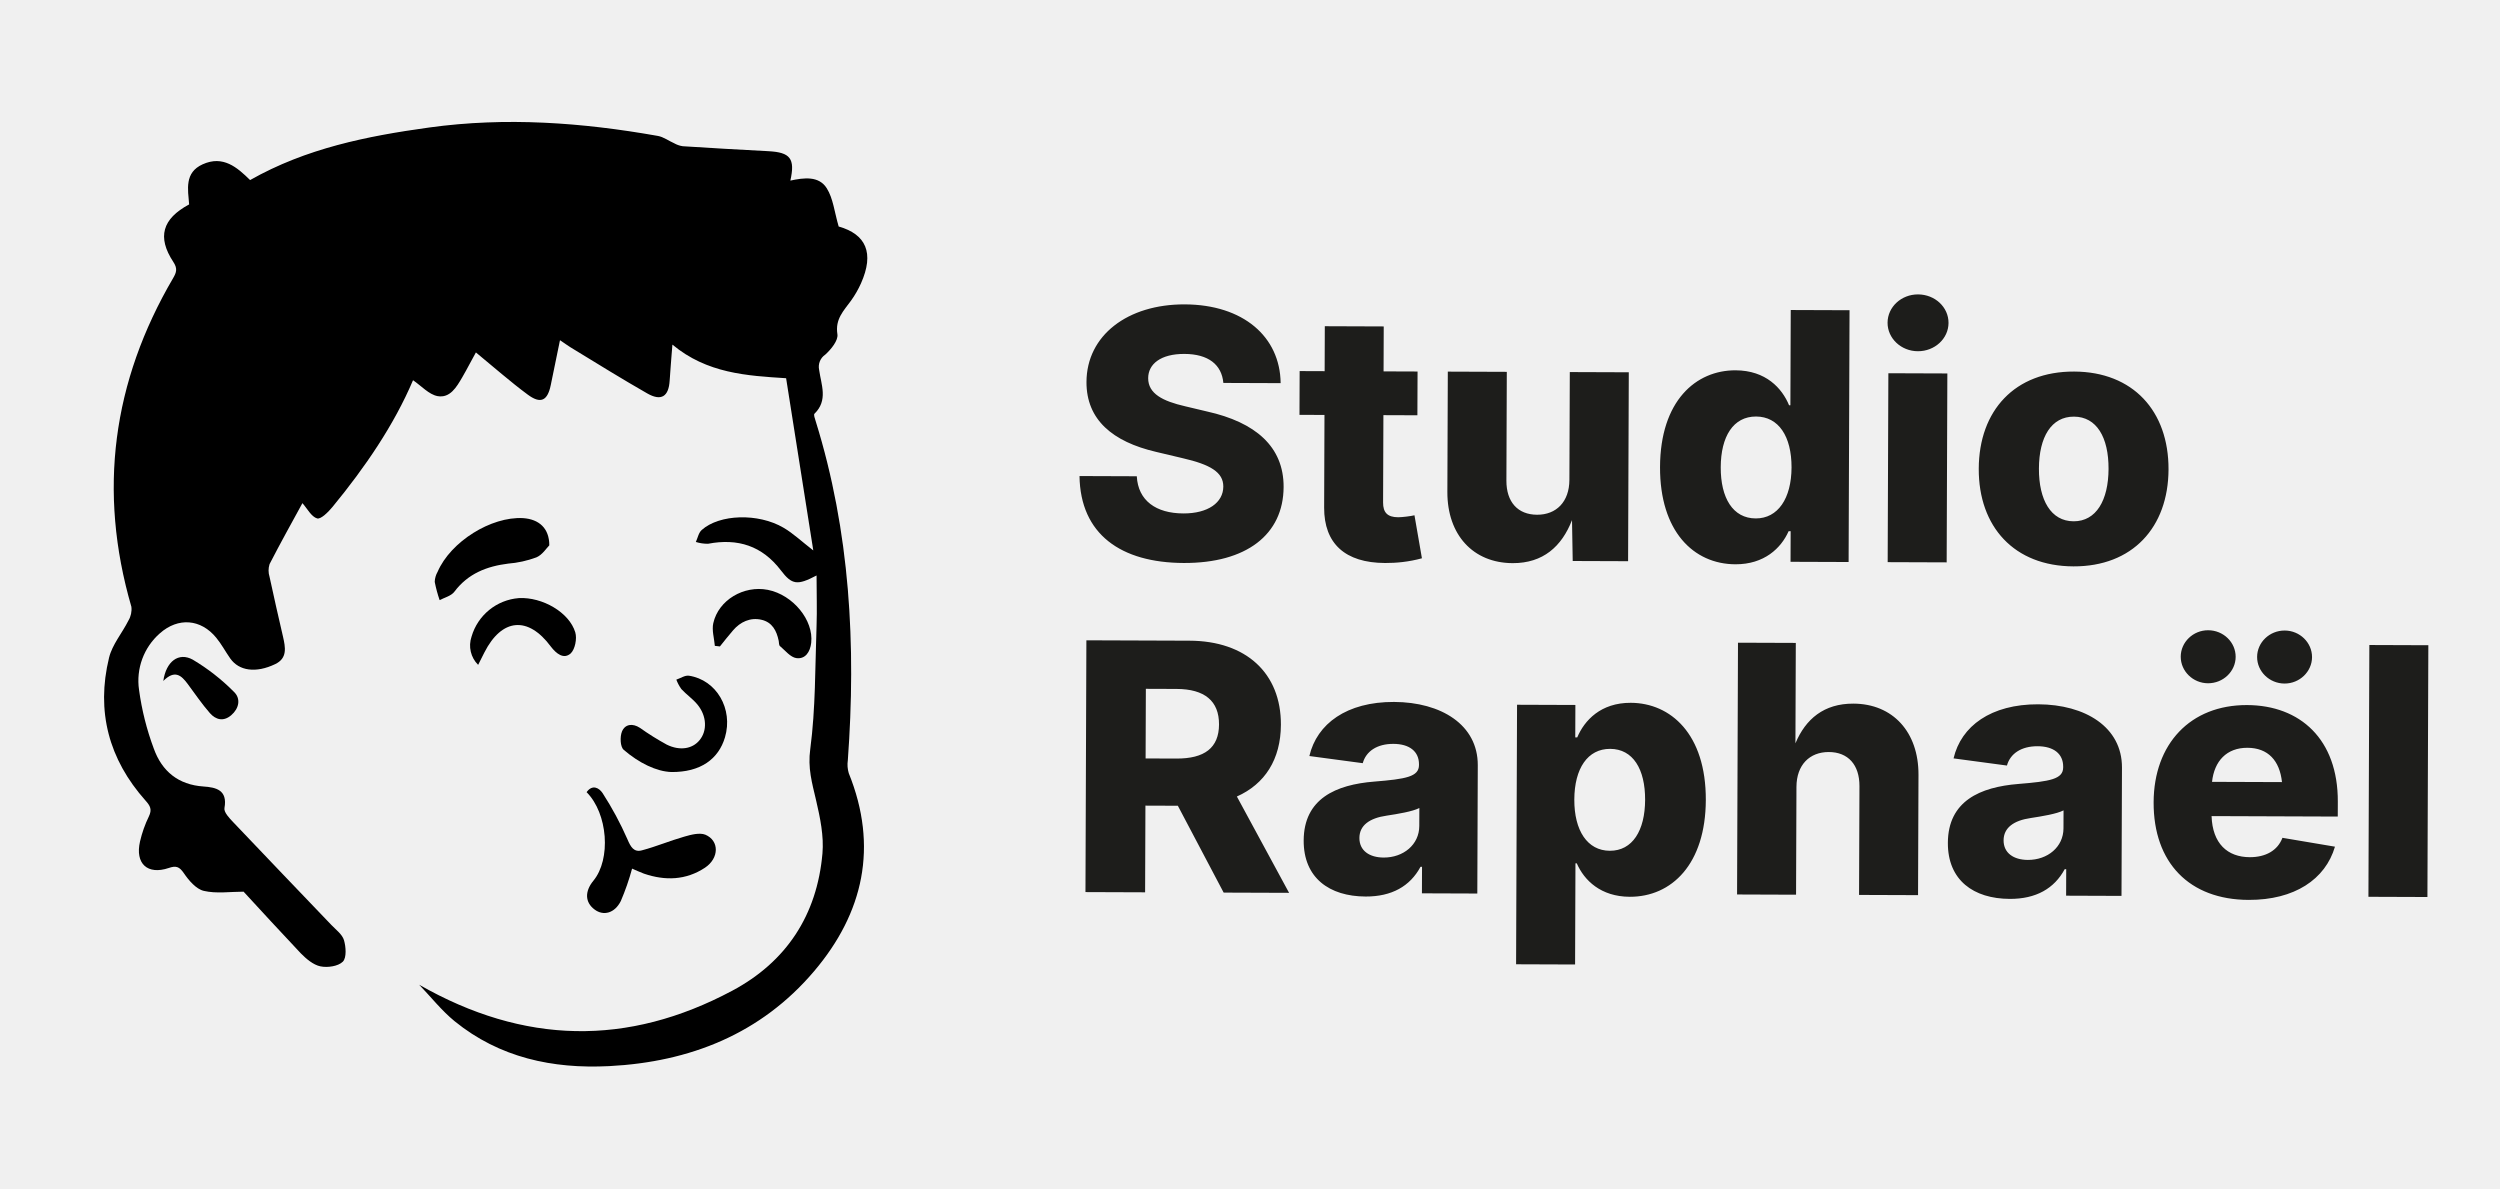
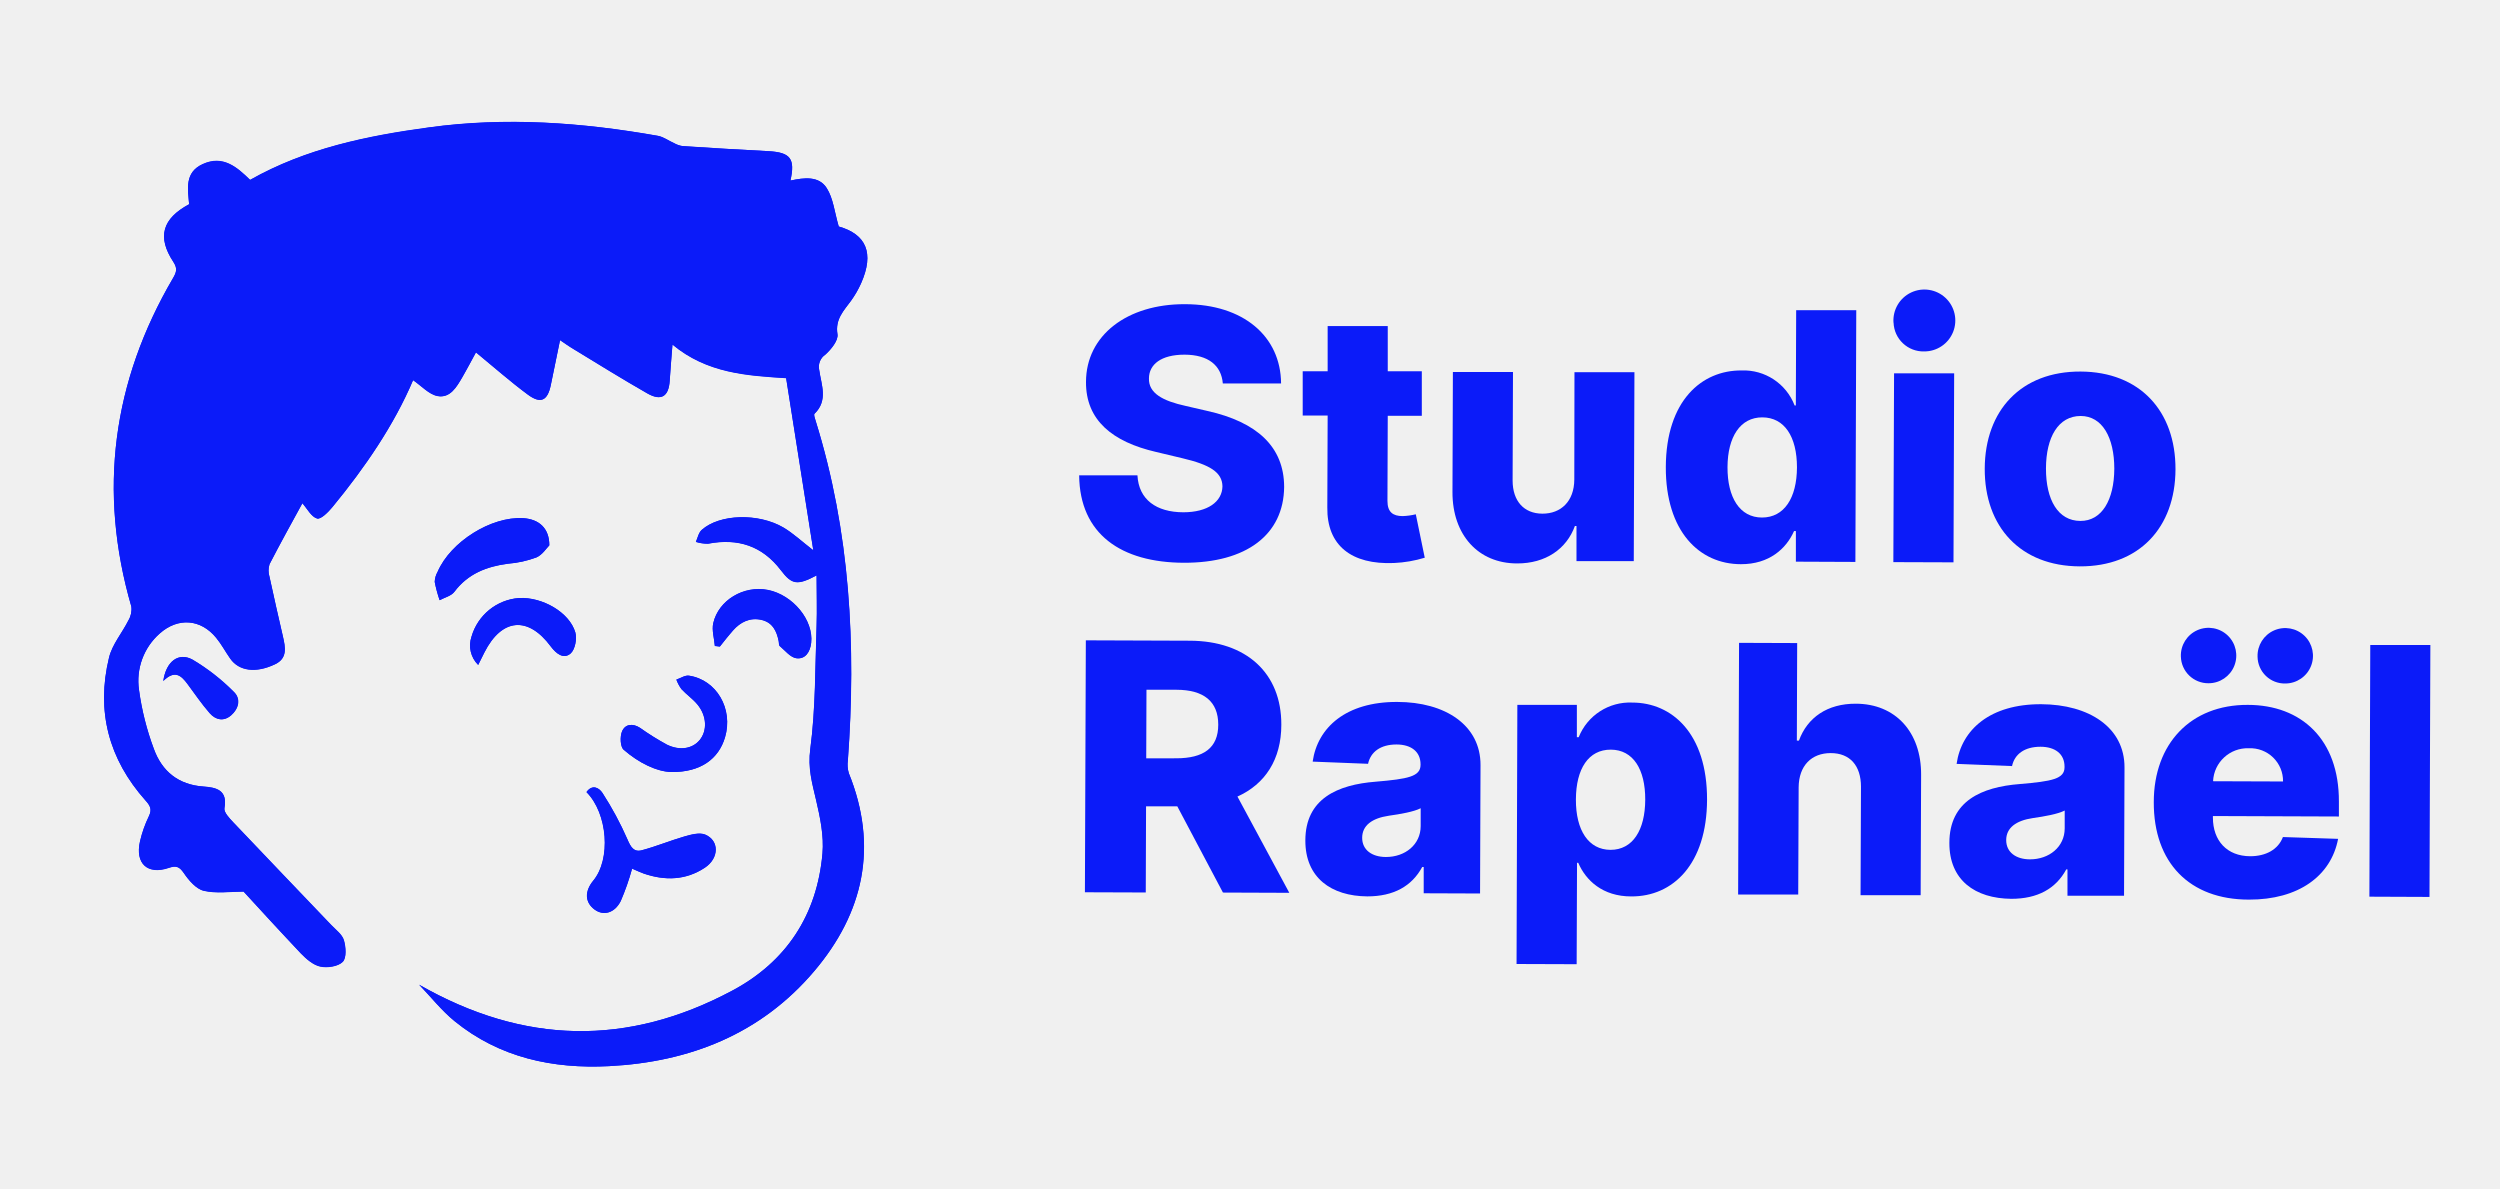
<svg xmlns="http://www.w3.org/2000/svg" id="Calque_1" data-name="Calque 1" viewBox="0 0 595.28 282.99">
  <defs>
-     <style>.cls-1{fill:#fff;}.cls-2{font-size:82.41px;fill:#1d1d1b;font-family:Inter-ExtraBold, Inter;font-weight:800;}</style>
+     <style>.cls-1{fill:#0b1bf9;}</style>
  </defs>
  <path class="cls-1" d="M99.8,234.47c2.8,2.91,5.34,6.15,8.45,8.68,10.71,8.71,23.37,11.39,36.8,10.71,19.24-1,36.16-7.68,48.81-22.59,11.8-13.9,15.32-29.72,8.26-47.17a7.16,7.16,0,0,1-.22-3.07c2-27.36.55-54.38-7.66-80.77-.18-.58-.53-1.51-.28-1.75,3.28-3.18,1.6-6.91,1.11-10.42a3.49,3.49,0,0,1,1.46-3.65c1.38-1.24,3.13-3.39,2.89-4.86-.58-3.61,1.51-5.61,3.25-8a23.56,23.56,0,0,0,2.36-4.1c3.24-7.27,1.19-11.7-5.31-13.55-1-3.44-1.3-6.67-2.84-9.11-1.87-3-5.44-2.52-8.66-1.82,1.17-5.22,0-6.69-5.2-7q-10.26-.54-20.53-1.23a5.92,5.92,0,0,1-2-.7c-1.3-.57-2.53-1.51-3.89-1.75-18.06-3.18-36.2-4.51-54.47-2-14.77,2-29.29,5-42.58,12.49-3.09-3-6.44-6-11.3-3.75-4.37,2-3.5,6-3.22,9.55-6.4,3.43-7.65,7.8-3.76,13.7,1,1.54.79,2.42-.06,3.87-14.44,24.65-17.9,50.7-9.93,78.23a5.17,5.17,0,0,1-.7,3.28c-1.49,3-3.86,5.72-4.62,8.87-3.1,12.76-.07,24.2,8.68,34,1.15,1.28,1.6,2.14.8,3.79a28.15,28.15,0,0,0-2.1,5.94c-1.22,5.27,1.8,8.05,6.87,6.32,1.69-.58,2.49-.33,3.56,1.24,1.18,1.73,2.92,3.79,4.76,4.22,3,.7,6.28.19,9.47.19C62.32,217,66.89,222,71.62,227c1.28,1.34,2.92,2.8,4.61,3.17s4.25,0,5.36-1.11c.93-.93.75-3.53.27-5.15-.4-1.37-1.89-2.46-3-3.6C71.1,212.12,63.27,204,55.52,195.81c-.92-1-2.28-2.41-2.09-3.38.83-4.34-2-4.92-5-5.13-6-.44-9.9-3.69-11.82-9a64.92,64.92,0,0,1-3.52-14,15,15,0,0,1,4.95-13.46c4.35-3.86,9.76-3.44,13.43,1.05,1.26,1.53,2.19,3.31,3.34,4.94,2.09,3,6.1,3.53,10.67,1.35,3-1.42,2.46-4,1.88-6.59-1.08-4.73-2.18-9.45-3.19-14.19a5,5,0,0,1,0-3.05c2.59-5,5.35-10,7.82-14.51,1.16,1.3,2.11,3.23,3.51,3.64.9.26,2.68-1.55,3.67-2.76C87,111.2,93.85,101.13,98.37,90.5c2,1.37,3.76,3.38,5.83,3.78,3,.58,4.53-2.15,5.88-4.46,1.2-2.06,2.3-4.17,3.26-5.94,4.21,3.45,8.14,6.94,12.35,10.05,3.08,2.28,4.7,1.46,5.47-2.25.73-3.47,1.43-6.93,2.2-10.71,1.26.84,2.19,1.51,3.16,2.09,5.86,3.55,11.67,7.18,17.62,10.58,3.34,1.92,5.12.75,5.34-3.09.16-2.6.4-5.19.65-8.53,8.23,6.83,17.73,7.38,27.07,8,2.19,13.88,4.3,27.31,6.47,41-2.76-2.13-4.76-4-7.09-5.41-6-3.53-15.25-3.23-19.47.54-.74.65-1,1.89-1.4,2.86a9.36,9.36,0,0,0,2.9.43c7.08-1.36,12.89.48,17.35,6.34,2.63,3.45,3.92,3.62,8.49,1.21,0,4.29.12,8.17,0,12-.35,9.79-.22,19.66-1.5,29.34-.59,4.49.43,8.11,1.38,12.15s1.89,8.55,1.52,12.73c-1.29,14.61-8.6,25.79-21.5,32.66C149.46,249.17,124.75,248.75,99.8,234.47Zm50.71-27.64c.83.35,1.78.82,2.76,1.16,5.06,1.74,10,1.63,14.56-1.41,3.4-2.28,3.45-6.45.06-7.87-1.36-.57-3.36,0-5,.47-3.39,1-6.66,2.35-10.07,3.26-1.92.52-2.67-.77-3.46-2.63a77.82,77.82,0,0,0-5.92-11c-.79-1.25-2.41-2.16-3.81-.22,5.07,5.12,5.86,16,1.62,21.09-2.1,2.55-2,5.15.27,6.85,2.1,1.58,4.78.92,6.26-2A58.16,58.16,0,0,0,150.51,206.83Zm-19.71-77c0-4.09-2.47-6.22-6.24-6.44-7.62-.43-17.27,5.61-20.36,12.78a5.17,5.17,0,0,0-.69,2.4,32.16,32.16,0,0,0,1.17,4.35c1.19-.66,2.76-1,3.51-2,3.24-4.3,7.66-6,12.78-6.69a25.05,25.05,0,0,0,6.75-1.49C129.15,132.12,130.14,130.5,130.8,129.85Zm29.09,54c6.92.06,11.22-3.1,12.76-8.28,2-6.75-2-13.69-8.59-14.67-.94-.14-2,.6-3,.94a9.66,9.66,0,0,0,1.2,2.25c1.21,1.31,2.73,2.34,3.85,3.71,2.22,2.72,2.33,6.21.5,8.43-1.68,2-4.68,2.62-7.81,1.09a64.39,64.39,0,0,1-6.4-4c-1.74-1.12-3.54-.91-4.28.86-.51,1.24-.43,3.64.4,4.36C152.12,181.67,156.37,183.74,159.89,183.83Zm10.32-30,1.19.14c1-1.27,2-2.58,3.12-3.82,1.78-2,4-3.15,6.74-2.54s3.65,2.64,4.14,5.05c.09.41,0,1,.28,1.21,1.26,1.06,2.52,2.69,3.94,2.88,2.13.28,3.27-1.48,3.52-3.65.61-5.38-4.31-11.41-10.32-12.61-5.71-1.13-11.74,2.42-13,7.93C169.46,150.07,170.06,152,170.21,153.79Zm-56.36,4.53c.58-1.18,1-2.08,1.48-3,4.15-8.19,10.41-8.75,15.84-1.41,1.24,1.66,3,3.12,4.72,1.62,1.05-.93,1.53-3.48,1.1-5-1.39-4.77-7.83-8.46-13.42-8.18a12.77,12.77,0,0,0-11.29,9.17A6.52,6.52,0,0,0,113.85,158.32Zm-75,3.83c2.77-2.77,4.31-1.28,5.76.67,1.75,2.35,3.4,4.8,5.33,7,1.38,1.56,3.3,2,5.06.49s2.38-3.93.65-5.58a49.17,49.17,0,0,0-9.82-7.67C42.55,155.24,39.55,157.46,38.88,162.15Z" />
-   <path d="M99.8,234.47c25,14.28,49.66,14.7,74.53,1.44,12.9-6.87,20.21-18,21.5-32.66.37-4.18-.55-8.58-1.52-12.73s-2-7.66-1.38-12.15c1.28-9.68,1.15-19.55,1.5-29.34.14-3.86,0-7.74,0-12-4.57,2.41-5.86,2.24-8.49-1.21-4.46-5.86-10.27-7.7-17.35-6.34a9.36,9.36,0,0,1-2.9-.43c.45-1,.66-2.21,1.4-2.86,4.22-3.77,13.44-4.07,19.47-.54,2.33,1.36,4.33,3.28,7.09,5.41-2.17-13.73-4.28-27.16-6.47-41-9.34-.59-18.84-1.14-27.07-8-.25,3.34-.49,5.93-.65,8.53-.22,3.84-2,5-5.34,3.09-5.95-3.4-11.76-7-17.62-10.58-1-.58-1.9-1.25-3.16-2.09-.77,3.78-1.47,7.24-2.2,10.71-.77,3.71-2.39,4.53-5.47,2.25-4.21-3.11-8.14-6.6-12.35-10.05-1,1.77-2.06,3.88-3.26,5.94-1.35,2.31-2.9,5-5.88,4.46-2.07-.4-3.82-2.41-5.83-3.78C93.85,101.13,87,111.2,79.19,120.69c-1,1.21-2.77,3-3.67,2.76-1.4-.41-2.35-2.34-3.51-3.64-2.47,4.53-5.23,9.47-7.82,14.51a5,5,0,0,0,0,3.05c1,4.74,2.11,9.46,3.19,14.19.58,2.55,1.13,5.17-1.88,6.59-4.57,2.18-8.58,1.61-10.67-1.35-1.15-1.63-2.08-3.41-3.34-4.94-3.67-4.49-9.08-4.91-13.43-1.05a15,15,0,0,0-4.95,13.46,64.92,64.92,0,0,0,3.52,14c1.92,5.35,5.82,8.6,11.82,9,2.93.21,5.79.79,5,5.13-.19,1,1.17,2.41,2.09,3.38,7.75,8.18,15.58,16.31,23.36,24.46,1.09,1.14,2.58,2.23,3,3.6.48,1.62.66,4.22-.27,5.15-1.11,1.11-3.66,1.47-5.36,1.11S72.9,228.3,71.62,227C66.89,222,62.32,217,58,212.32c-3.19,0-6.47.51-9.47-.19-1.84-.43-3.58-2.49-4.76-4.22-1.07-1.57-1.87-1.82-3.56-1.24-5.07,1.73-8.09-1-6.87-6.32a28.15,28.15,0,0,1,2.1-5.94c.8-1.65.35-2.51-.8-3.79-8.75-9.82-11.78-21.26-8.68-34,.76-3.15,3.13-5.88,4.62-8.87a5.17,5.17,0,0,0,.7-3.28c-8-27.53-4.51-53.58,9.93-78.23.85-1.45,1.07-2.33.06-3.87-3.89-5.9-2.64-10.27,3.76-13.7-.28-3.59-1.15-7.57,3.22-9.55,4.86-2.2,8.21.71,11.3,3.75C72.88,35.31,87.4,32.4,102.17,30.36c18.27-2.53,36.41-1.2,54.47,2,1.36.24,2.59,1.18,3.89,1.75a5.92,5.92,0,0,0,2,.7Q172.75,35.47,183,36c5.18.28,6.37,1.75,5.2,7,3.22-.7,6.79-1.16,8.66,1.82,1.54,2.44,1.83,5.67,2.84,9.11,6.5,1.85,8.55,6.28,5.31,13.55a23.56,23.56,0,0,1-2.36,4.1c-1.74,2.4-3.83,4.4-3.25,8,.24,1.47-1.51,3.62-2.89,4.86a3.49,3.49,0,0,0-1.46,3.65c.49,3.51,2.17,7.24-1.11,10.42-.25.24.1,1.17.28,1.75,8.21,26.39,9.65,53.41,7.66,80.77a7.16,7.16,0,0,0,.22,3.07c7.06,17.45,3.54,33.27-8.26,47.17-12.65,14.91-29.57,21.61-48.81,22.59-13.43.68-26.09-2-36.8-10.71C105.14,240.62,102.6,237.38,99.8,234.47Z" />
-   <path d="M150.51,206.83a58.16,58.16,0,0,1-2.69,7.73c-1.48,2.93-4.16,3.59-6.26,2-2.27-1.7-2.37-4.3-.27-6.85,4.24-5.14,3.45-16-1.62-21.09,1.4-1.94,3-1,3.81.22a77.82,77.82,0,0,1,5.92,11c.79,1.86,1.54,3.15,3.46,2.63,3.41-.91,6.68-2.29,10.07-3.26,1.6-.46,3.6-1,5-.47,3.39,1.42,3.34,5.59-.06,7.87-4.54,3-9.5,3.15-14.56,1.41C152.29,207.65,151.34,207.18,150.51,206.83Z" />
-   <path d="M130.8,129.85c-.66.65-1.65,2.27-3.08,2.87a25.05,25.05,0,0,1-6.75,1.49c-5.12.65-9.54,2.39-12.78,6.69-.75,1-2.32,1.38-3.51,2a32.16,32.16,0,0,1-1.17-4.35,5.17,5.17,0,0,1,.69-2.4c3.09-7.17,12.74-13.21,20.36-12.78C128.33,123.63,130.8,125.76,130.8,129.85Z" />
-   <path d="M159.89,183.83c-3.52-.09-7.77-2.16-11.39-5.3-.83-.72-.91-3.12-.4-4.36.74-1.77,2.54-2,4.28-.86a64.39,64.39,0,0,0,6.4,4c3.13,1.53,6.13,1,7.81-1.09,1.83-2.22,1.72-5.71-.5-8.43-1.12-1.37-2.64-2.4-3.85-3.71a9.66,9.66,0,0,1-1.2-2.25c1-.34,2.08-1.08,3-.94,6.58,1,10.58,7.92,8.59,14.67C171.11,180.73,166.81,183.89,159.89,183.83Z" />
-   <path d="M170.21,153.79c-.15-1.81-.75-3.72-.37-5.41,1.24-5.51,7.27-9.06,13-7.93,6,1.2,10.93,7.23,10.32,12.61-.25,2.17-1.39,3.93-3.52,3.65-1.42-.19-2.68-1.82-3.94-2.88-.25-.22-.19-.8-.28-1.21-.49-2.41-1.52-4.46-4.14-5.05s-5,.5-6.74,2.54c-1.09,1.24-2.09,2.55-3.12,3.82Z" />
-   <path d="M113.85,158.32a6.52,6.52,0,0,1-1.57-6.74,12.77,12.77,0,0,1,11.29-9.17c5.59-.28,12,3.41,13.42,8.18.43,1.48-.05,4-1.1,5-1.7,1.5-3.48,0-4.72-1.62-5.43-7.34-11.69-6.78-15.84,1.41C114.88,156.24,114.43,157.14,113.85,158.32Z" />
-   <path d="M38.88,162.15c.67-4.69,3.67-6.91,7-5.09a49.17,49.17,0,0,1,9.82,7.67c1.73,1.65,1.2,4-.65,5.58s-3.68,1.07-5.06-.49c-1.93-2.2-3.58-4.65-5.33-7C43.19,160.87,41.65,159.38,38.88,162.15Z" />
-   <text class="cls-2" transform="translate(254.08 133.14) rotate(0.21)">Studio<tspan x="0" y="79.26">Raphaël</tspan>
-   </text>
+   <path class="cls-1" d="M99.8,234.47c25,14.28,49.66,14.7,74.53,1.44,12.9-6.87,20.21-18,21.5-32.66.37-4.18-.55-8.58-1.52-12.73s-2-7.66-1.38-12.15c1.28-9.68,1.15-19.55,1.5-29.34.14-3.86,0-7.74,0-12-4.57,2.41-5.86,2.24-8.49-1.21-4.46-5.86-10.27-7.7-17.35-6.34a9.36,9.36,0,0,1-2.9-.43c.45-1,.66-2.21,1.4-2.86,4.22-3.77,13.44-4.07,19.47-.54,2.33,1.36,4.33,3.28,7.09,5.41-2.17-13.73-4.28-27.16-6.47-41-9.34-.59-18.84-1.14-27.07-8-.25,3.34-.49,5.93-.65,8.53-.22,3.84-2,5-5.34,3.09-5.95-3.4-11.76-7-17.62-10.58-1-.58-1.9-1.25-3.16-2.09-.77,3.78-1.47,7.24-2.2,10.71-.77,3.71-2.39,4.53-5.47,2.25-4.21-3.11-8.14-6.6-12.35-10.05-1,1.77-2.06,3.88-3.26,5.94-1.35,2.31-2.9,5-5.88,4.46-2.07-.4-3.82-2.41-5.83-3.78C93.85,101.13,87,111.2,79.19,120.69c-1,1.21-2.77,3-3.67,2.76-1.4-.41-2.35-2.34-3.51-3.64-2.47,4.53-5.23,9.47-7.82,14.51a5,5,0,0,0,0,3.05c1,4.74,2.11,9.46,3.19,14.19.58,2.55,1.13,5.17-1.88,6.59-4.57,2.18-8.58,1.61-10.67-1.35-1.15-1.63-2.08-3.41-3.34-4.94-3.67-4.49-9.08-4.91-13.43-1.05a15,15,0,0,0-4.95,13.46,64.92,64.92,0,0,0,3.52,14c1.92,5.35,5.82,8.6,11.82,9,2.93.21,5.79.79,5,5.13-.19,1,1.17,2.41,2.09,3.38,7.75,8.18,15.58,16.31,23.36,24.46,1.09,1.14,2.58,2.23,3,3.6.48,1.62.66,4.22-.27,5.15-1.11,1.11-3.66,1.47-5.36,1.11S72.9,228.3,71.62,227C66.89,222,62.32,217,58,212.32c-3.19,0-6.47.51-9.47-.19-1.84-.43-3.58-2.49-4.76-4.22-1.07-1.57-1.87-1.82-3.56-1.24-5.07,1.73-8.09-1-6.87-6.32a28.15,28.15,0,0,1,2.1-5.94c.8-1.65.35-2.51-.8-3.79-8.75-9.82-11.78-21.26-8.68-34,.76-3.15,3.13-5.88,4.62-8.87a5.17,5.17,0,0,0,.7-3.28c-8-27.53-4.51-53.58,9.93-78.23.85-1.45,1.07-2.33.06-3.87-3.89-5.9-2.64-10.27,3.76-13.7-.28-3.59-1.15-7.57,3.22-9.55,4.86-2.2,8.21.71,11.3,3.75C72.88,35.31,87.4,32.4,102.17,30.36c18.27-2.53,36.41-1.2,54.47,2,1.36.24,2.59,1.18,3.89,1.75a5.92,5.92,0,0,0,2,.7Q172.75,35.47,183,36c5.18.28,6.37,1.75,5.2,7,3.22-.7,6.79-1.16,8.66,1.82,1.54,2.44,1.83,5.67,2.84,9.11,6.5,1.85,8.55,6.28,5.31,13.55a23.56,23.56,0,0,1-2.36,4.1c-1.74,2.4-3.83,4.4-3.25,8,.24,1.47-1.51,3.62-2.89,4.86a3.49,3.49,0,0,0-1.46,3.65c.49,3.51,2.17,7.24-1.11,10.42-.25.24.1,1.17.28,1.75,8.21,26.39,9.65,53.41,7.66,80.77a7.16,7.16,0,0,0,.22,3.07c7.06,17.45,3.54,33.27-8.26,47.17-12.65,14.91-29.57,21.61-48.81,22.59-13.43.68-26.09-2-36.8-10.71C105.14,240.62,102.6,237.38,99.8,234.47Z" />
+   <path class="cls-1" d="M150.51,206.83a58.16,58.16,0,0,1-2.69,7.73c-1.48,2.93-4.16,3.59-6.26,2-2.27-1.7-2.37-4.3-.27-6.85,4.24-5.14,3.45-16-1.62-21.09,1.4-1.94,3-1,3.81.22a77.82,77.82,0,0,1,5.92,11c.79,1.86,1.54,3.15,3.46,2.63,3.41-.91,6.68-2.29,10.07-3.26,1.6-.46,3.6-1,5-.47,3.39,1.42,3.34,5.59-.06,7.87-4.54,3-9.5,3.15-14.56,1.41C152.29,207.65,151.34,207.18,150.51,206.83Z" />
+   <path class="cls-1" d="M130.8,129.85c-.66.65-1.65,2.27-3.08,2.87a25.05,25.05,0,0,1-6.75,1.49c-5.12.65-9.54,2.39-12.78,6.69-.75,1-2.32,1.38-3.51,2a32.16,32.16,0,0,1-1.17-4.35,5.17,5.17,0,0,1,.69-2.4c3.09-7.17,12.74-13.21,20.36-12.78C128.33,123.63,130.8,125.76,130.8,129.85Z" />
+   <path class="cls-1" d="M159.89,183.83c-3.52-.09-7.77-2.16-11.39-5.3-.83-.72-.91-3.12-.4-4.36.74-1.77,2.54-2,4.28-.86a64.39,64.39,0,0,0,6.4,4c3.13,1.53,6.13,1,7.81-1.09,1.83-2.22,1.72-5.71-.5-8.43-1.12-1.37-2.64-2.4-3.85-3.71a9.66,9.66,0,0,1-1.2-2.25c1-.34,2.08-1.08,3-.94,6.58,1,10.58,7.92,8.59,14.67C171.11,180.73,166.81,183.89,159.89,183.83Z" />
+   <path class="cls-1" d="M170.21,153.79c-.15-1.81-.75-3.72-.37-5.41,1.24-5.51,7.27-9.06,13-7.93,6,1.2,10.93,7.23,10.32,12.61-.25,2.17-1.39,3.93-3.52,3.65-1.42-.19-2.68-1.82-3.94-2.88-.25-.22-.19-.8-.28-1.21-.49-2.41-1.52-4.46-4.14-5.05s-5,.5-6.74,2.54c-1.09,1.24-2.09,2.55-3.12,3.82Z" />
+   <path class="cls-1" d="M113.85,158.32a6.52,6.52,0,0,1-1.57-6.74,12.77,12.77,0,0,1,11.29-9.17c5.59-.28,12,3.41,13.42,8.18.43,1.48-.05,4-1.1,5-1.7,1.5-3.48,0-4.72-1.62-5.43-7.34-11.69-6.78-15.84,1.41C114.88,156.24,114.43,157.14,113.85,158.32Z" />
+   <path class="cls-1" d="M38.88,162.15c.67-4.69,3.67-6.91,7-5.09a49.17,49.17,0,0,1,9.82,7.67c1.73,1.65,1.2,4-.65,5.58s-3.68,1.07-5.06-.49c-1.93-2.2-3.58-4.65-5.33-7C43.19,160.87,41.65,159.38,38.88,162.15Z" />
+   <path class="cls-1" d="M282.06,84.45c-5.62,0-8.44,2.34-8.48,5.62-.13,3.57,3.32,5.4,8.76,6.59l5.15,1.19c11.81,2.64,18.26,8.52,18.28,18.09-.1,11.38-9,18.11-23.89,18.06s-24.79-6.79-24.92-20.81l13.88,0c.3,5.77,4.5,8.77,10.91,8.79,5.82,0,9.26-2.51,9.33-6.17-.05-3.37-3-5.16-9.58-6.71l-6.25-1.49c-10.36-2.4-16.72-7.55-16.66-16.65,0-11.15,9.85-18.58,23.54-18.53,13.93,0,22.83,7.66,22.91,18.87l-13.87,0C290.8,87,287.71,84.47,282.06,84.45Z" />
+   <path class="cls-1" d="M338.55,99l-8.11,0-.07,20.28c0,2.66,1.3,3.6,3.61,3.61a15.63,15.63,0,0,0,3.14-.43l2.13,10.34a29.65,29.65,0,0,1-7.33,1.26c-10.09.43-16-4.15-15.87-13.25l.08-21.87-5.94,0,0-10.53,5.94,0,0-10.77,14.31,0,0,10.77,8.11,0Z" />
+   <path class="cls-1" d="M374.9,88.62l14.28,0-.16,45-13.64,0,0-8.37H375c-2,5.5-7,8.93-13.76,8.91-9.25,0-15.4-6.79-15.39-16.94l.1-28.65,14.31,0-.09,25.84c0,4.89,2.69,7.88,7.08,7.9s7.59-2.9,7.61-8.14Z" />
+   <path class="cls-1" d="M396.65,111.21c.06-15.87,8.6-23.06,18-23a13,13,0,0,1,12.67,8.33h.29l.08-22.68,14.31,0-.21,59.94-14.17-.06,0-7.28h-.44c-1.83,4.15-5.88,7.91-12.67,7.88C404.62,134.33,396.6,126.51,396.65,111.21Zm31.23.08c0-7.35-3-11.89-8.24-11.91s-8.27,4.62-8.3,11.85,2.92,12,8.21,12S427.85,118.58,427.88,111.29Z" />
+   <path class="cls-1" d="M451,88.9l14.31,0-.16,45-14.32-.05Zm-.14-12.09a7.37,7.37,0,1,1,7.33,6.87A7.11,7.11,0,0,1,450.88,76.81Z" />
+   <path class="cls-1" d="M472.59,111.6c.05-13.88,8.66-23.18,22.8-23.13s22.67,9.42,22.62,23.29-8.66,23.15-22.79,23.1S472.54,125.44,472.59,111.6Zm30.85,0c0-7.46-2.88-12.54-8-12.55-5.3,0-8.25,5-8.27,12.49s2.88,12.48,8.18,12.5C500.47,124.08,503.41,119.05,503.44,111.62Z" />
+   <path class="cls-1" d="M258.55,152.47l24.76.09c13.46.05,21.83,7.72,21.79,20,0,8.28-3.86,14.15-10.45,17.11L307,212.59l-15.8-.06L280.33,192l-7.44,0-.07,20.51-14.49-.05Zm21.53,28.09c6.49,0,10-2.45,10-8s-3.45-8.3-9.95-8.32l-7.14,0-.06,16.33Z" />
+   <path class="cls-1" d="M310.82,200.13c0-9.95,7.66-13.29,16.76-14,7.67-.65,10.66-1.22,10.67-4V182c0-3-2.21-4.72-5.72-4.73-3.78,0-6.15,1.73-6.78,4.6l-13.19-.52c1.17-8.19,8-14.25,20.12-14.21,11.45,0,19.89,5.54,19.85,15.06l-.11,30.55L339,212.7l0-6.26h-.35c-2.48,4.58-6.82,7-13.08,7C317,213.38,310.79,209,310.82,200.13Zm27.46-3.41,0-4.27c-1.61.84-4.89,1.41-7.56,1.78-4.07.6-6.36,2.35-6.37,5.25s2.33,4.57,5.63,4.58C334.57,204.08,338.27,201.11,338.28,196.72Z" />
+   <path class="cls-1" d="M361.3,167.83l14.17,0,0,7.7h.44a13.11,13.11,0,0,1,12.76-8.24c9.39,0,17.85,7.3,17.8,23.16-.06,15.3-8.11,23.06-18.06,23-6.79,0-10.81-3.81-12.61-8h-.29l-.09,24.14-14.31-.05Zm22.18,34.53c5.3,0,8.24-4.69,8.27-11.94s-2.89-11.9-8.19-11.92-8.29,4.51-8.32,11.86S378.24,202.34,383.48,202.36Z" />
+   <path class="cls-1" d="M428.18,213,413.87,213l.22-59.93,13.84.05-.08,23.23h.5c2-5.52,6.79-8.81,13.52-8.79,9.45,0,15.63,6.76,15.57,16.95l-.11,28.65-14.31,0,.1-25.84c0-5-2.61-8-7.2-8s-7.59,3-7.64,8.14Z" />
+   <path class="cls-1" d="M464.17,200.69c0-9.95,7.65-13.29,16.76-14,7.67-.65,10.66-1.22,10.66-4v-.15c0-3-2.21-4.72-5.72-4.73-3.78,0-6.16,1.73-6.78,4.6l-13.2-.52c1.17-8.19,8-14.25,20.13-14.21,11.44.05,19.88,5.55,19.85,15.06l-.11,30.55-13.47,0,0-6.27H492c-2.48,4.59-6.82,7-13.08,7C470.29,213.94,464.13,209.58,464.17,200.69Zm27.46-3.42,0-4.27c-1.62.84-4.9,1.42-7.56,1.79-4.07.6-6.36,2.35-6.37,5.24s2.32,4.58,5.63,4.59C487.92,204.64,491.61,201.66,491.63,197.27Z" />
+   <path class="cls-1" d="M512.84,191c0-13.93,8.8-23.21,22.38-23.16,12.76,0,21.75,8.22,21.7,23l0,3.58-30-.11v.38c0,5.5,3.36,9.17,8.87,9.19,3.74,0,6.67-1.59,7.8-4.57l13.14.43c-1.67,8.83-9.45,14.51-21.24,14.47C521.36,214.21,512.79,205.43,512.84,191Zm6.45-34.72a6.6,6.6,0,1,1,6.62,6.41A6.53,6.53,0,0,1,519.29,156.31Zm24.33,29.8a7.8,7.8,0,0,0-8.14-7.91,8.22,8.22,0,0,0-8.52,7.85Zm-6.07-29.73a6.6,6.6,0,1,1,6.62,6.4A6.47,6.47,0,0,1,537.55,156.38Z" />
+   <path class="cls-1" d="M578.49,213.57l-14.31-.06.21-59.93,14.31,0Z" />
</svg>
